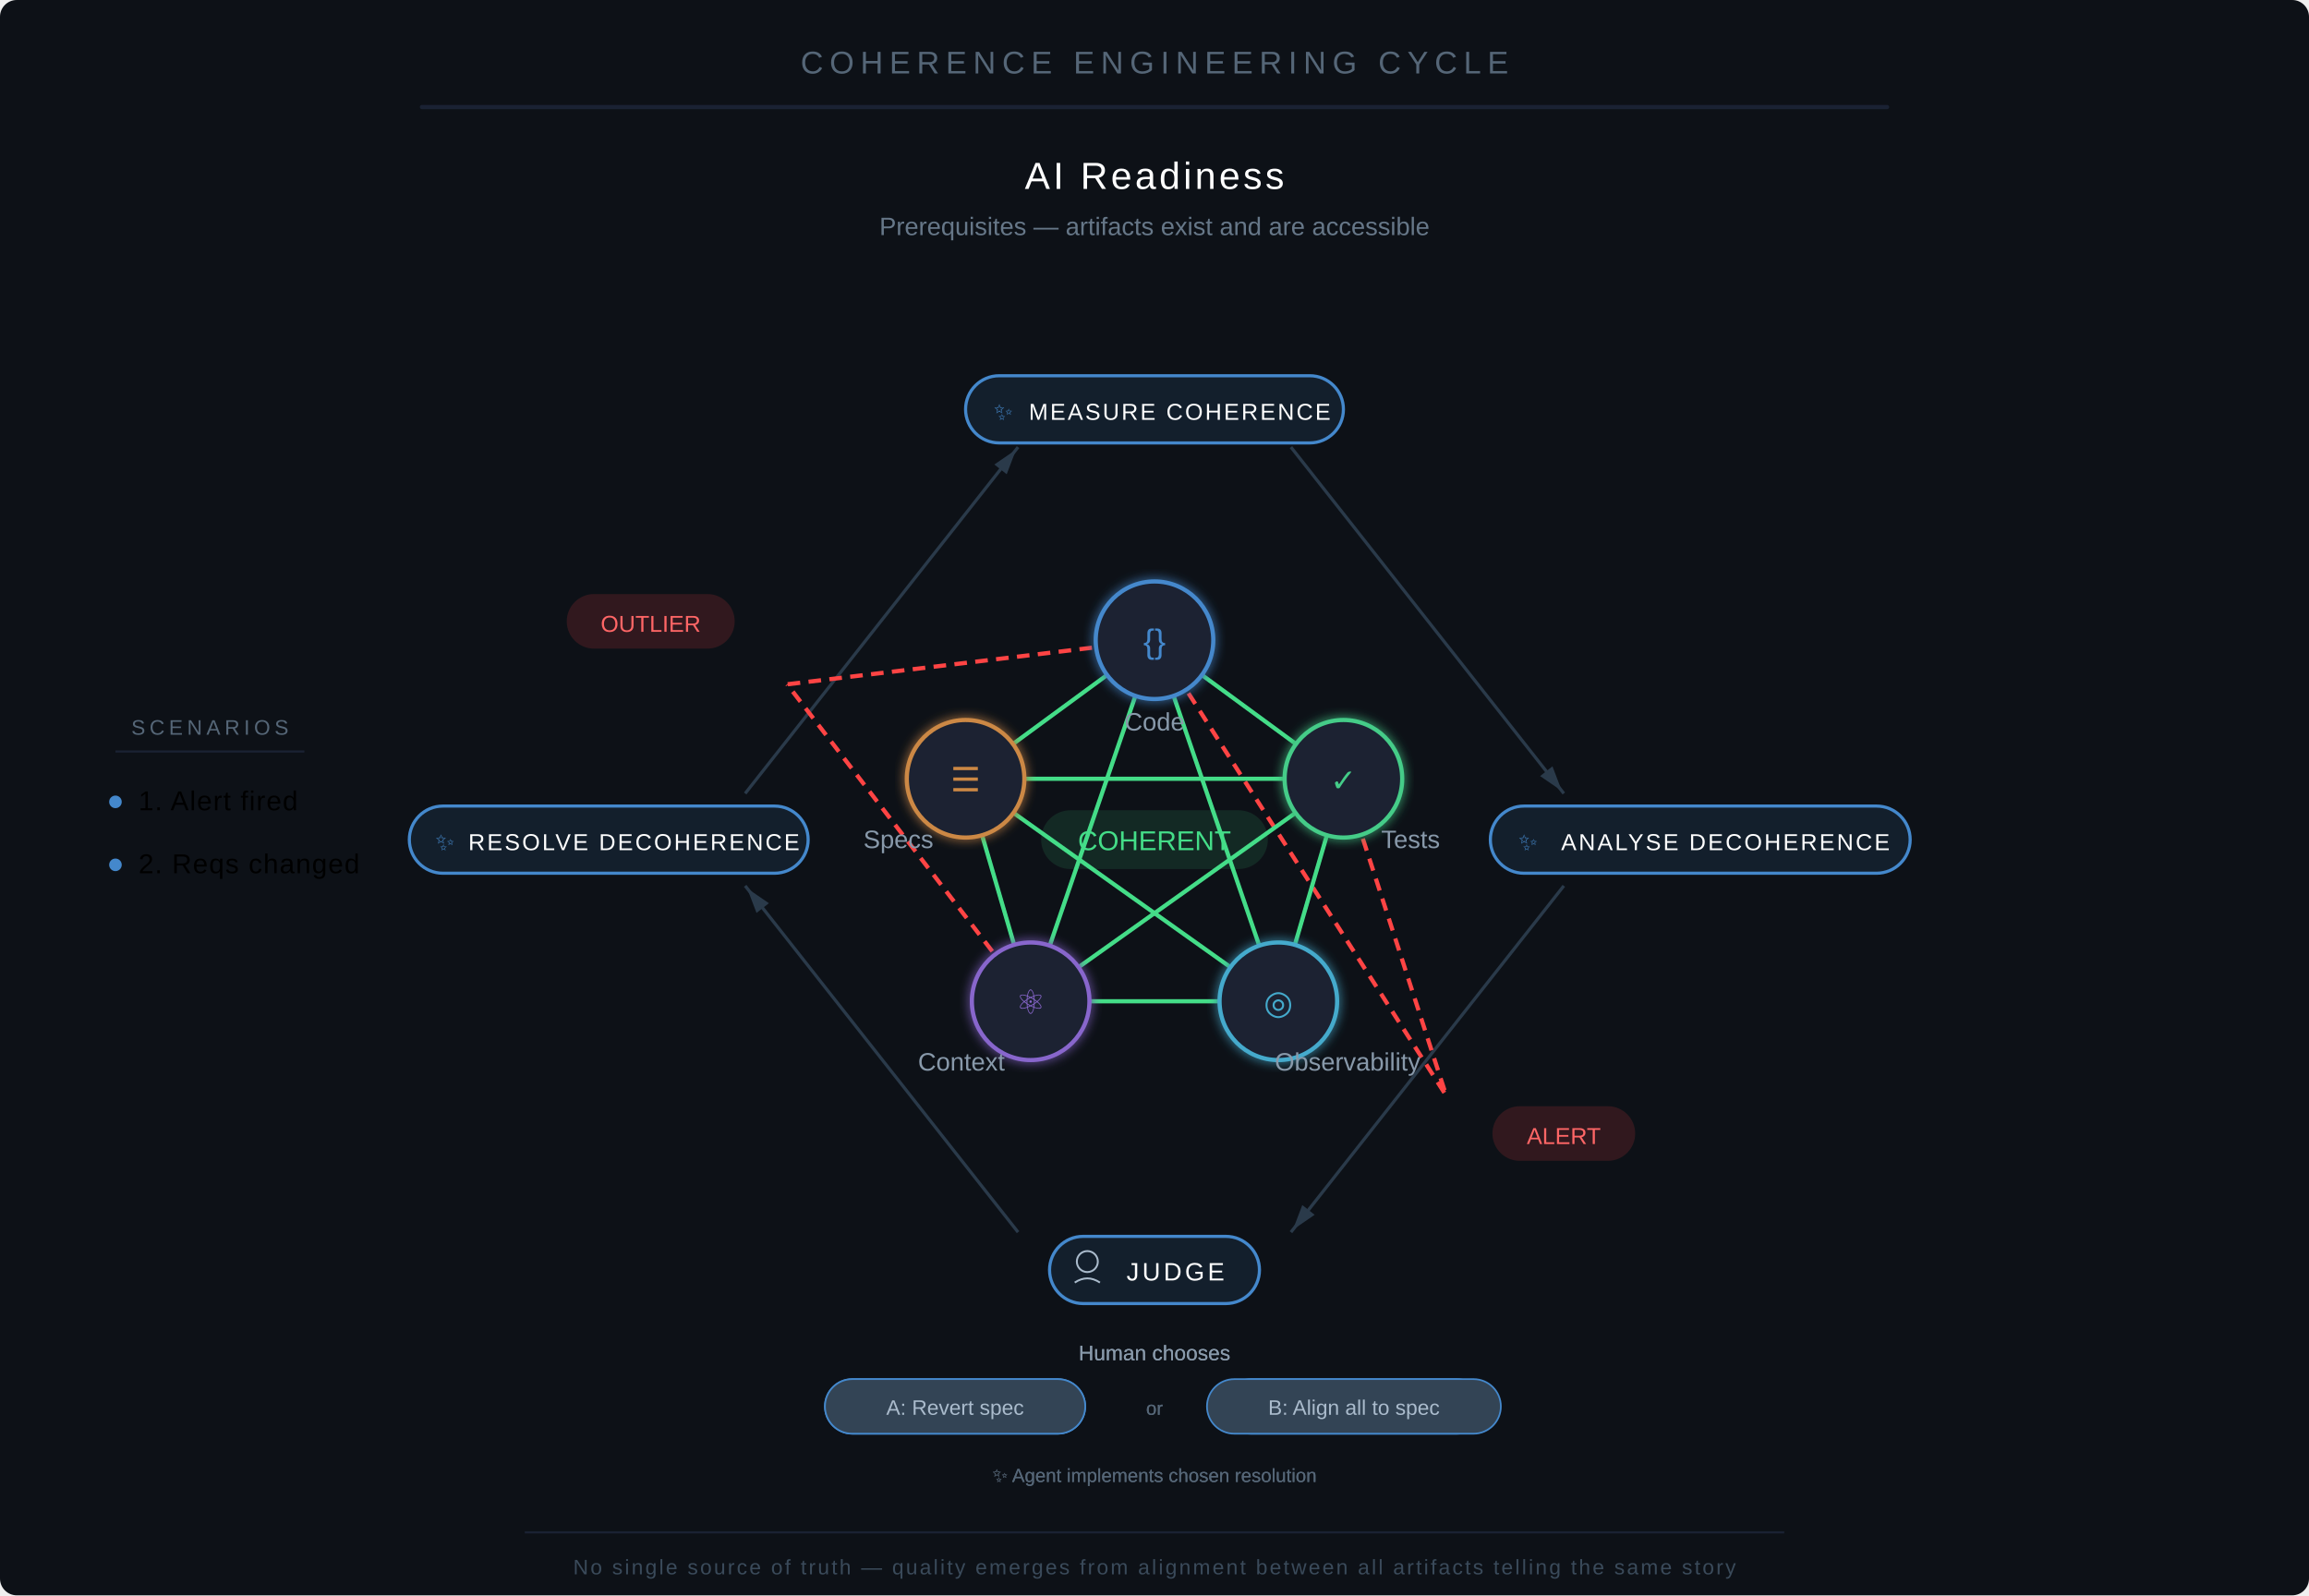
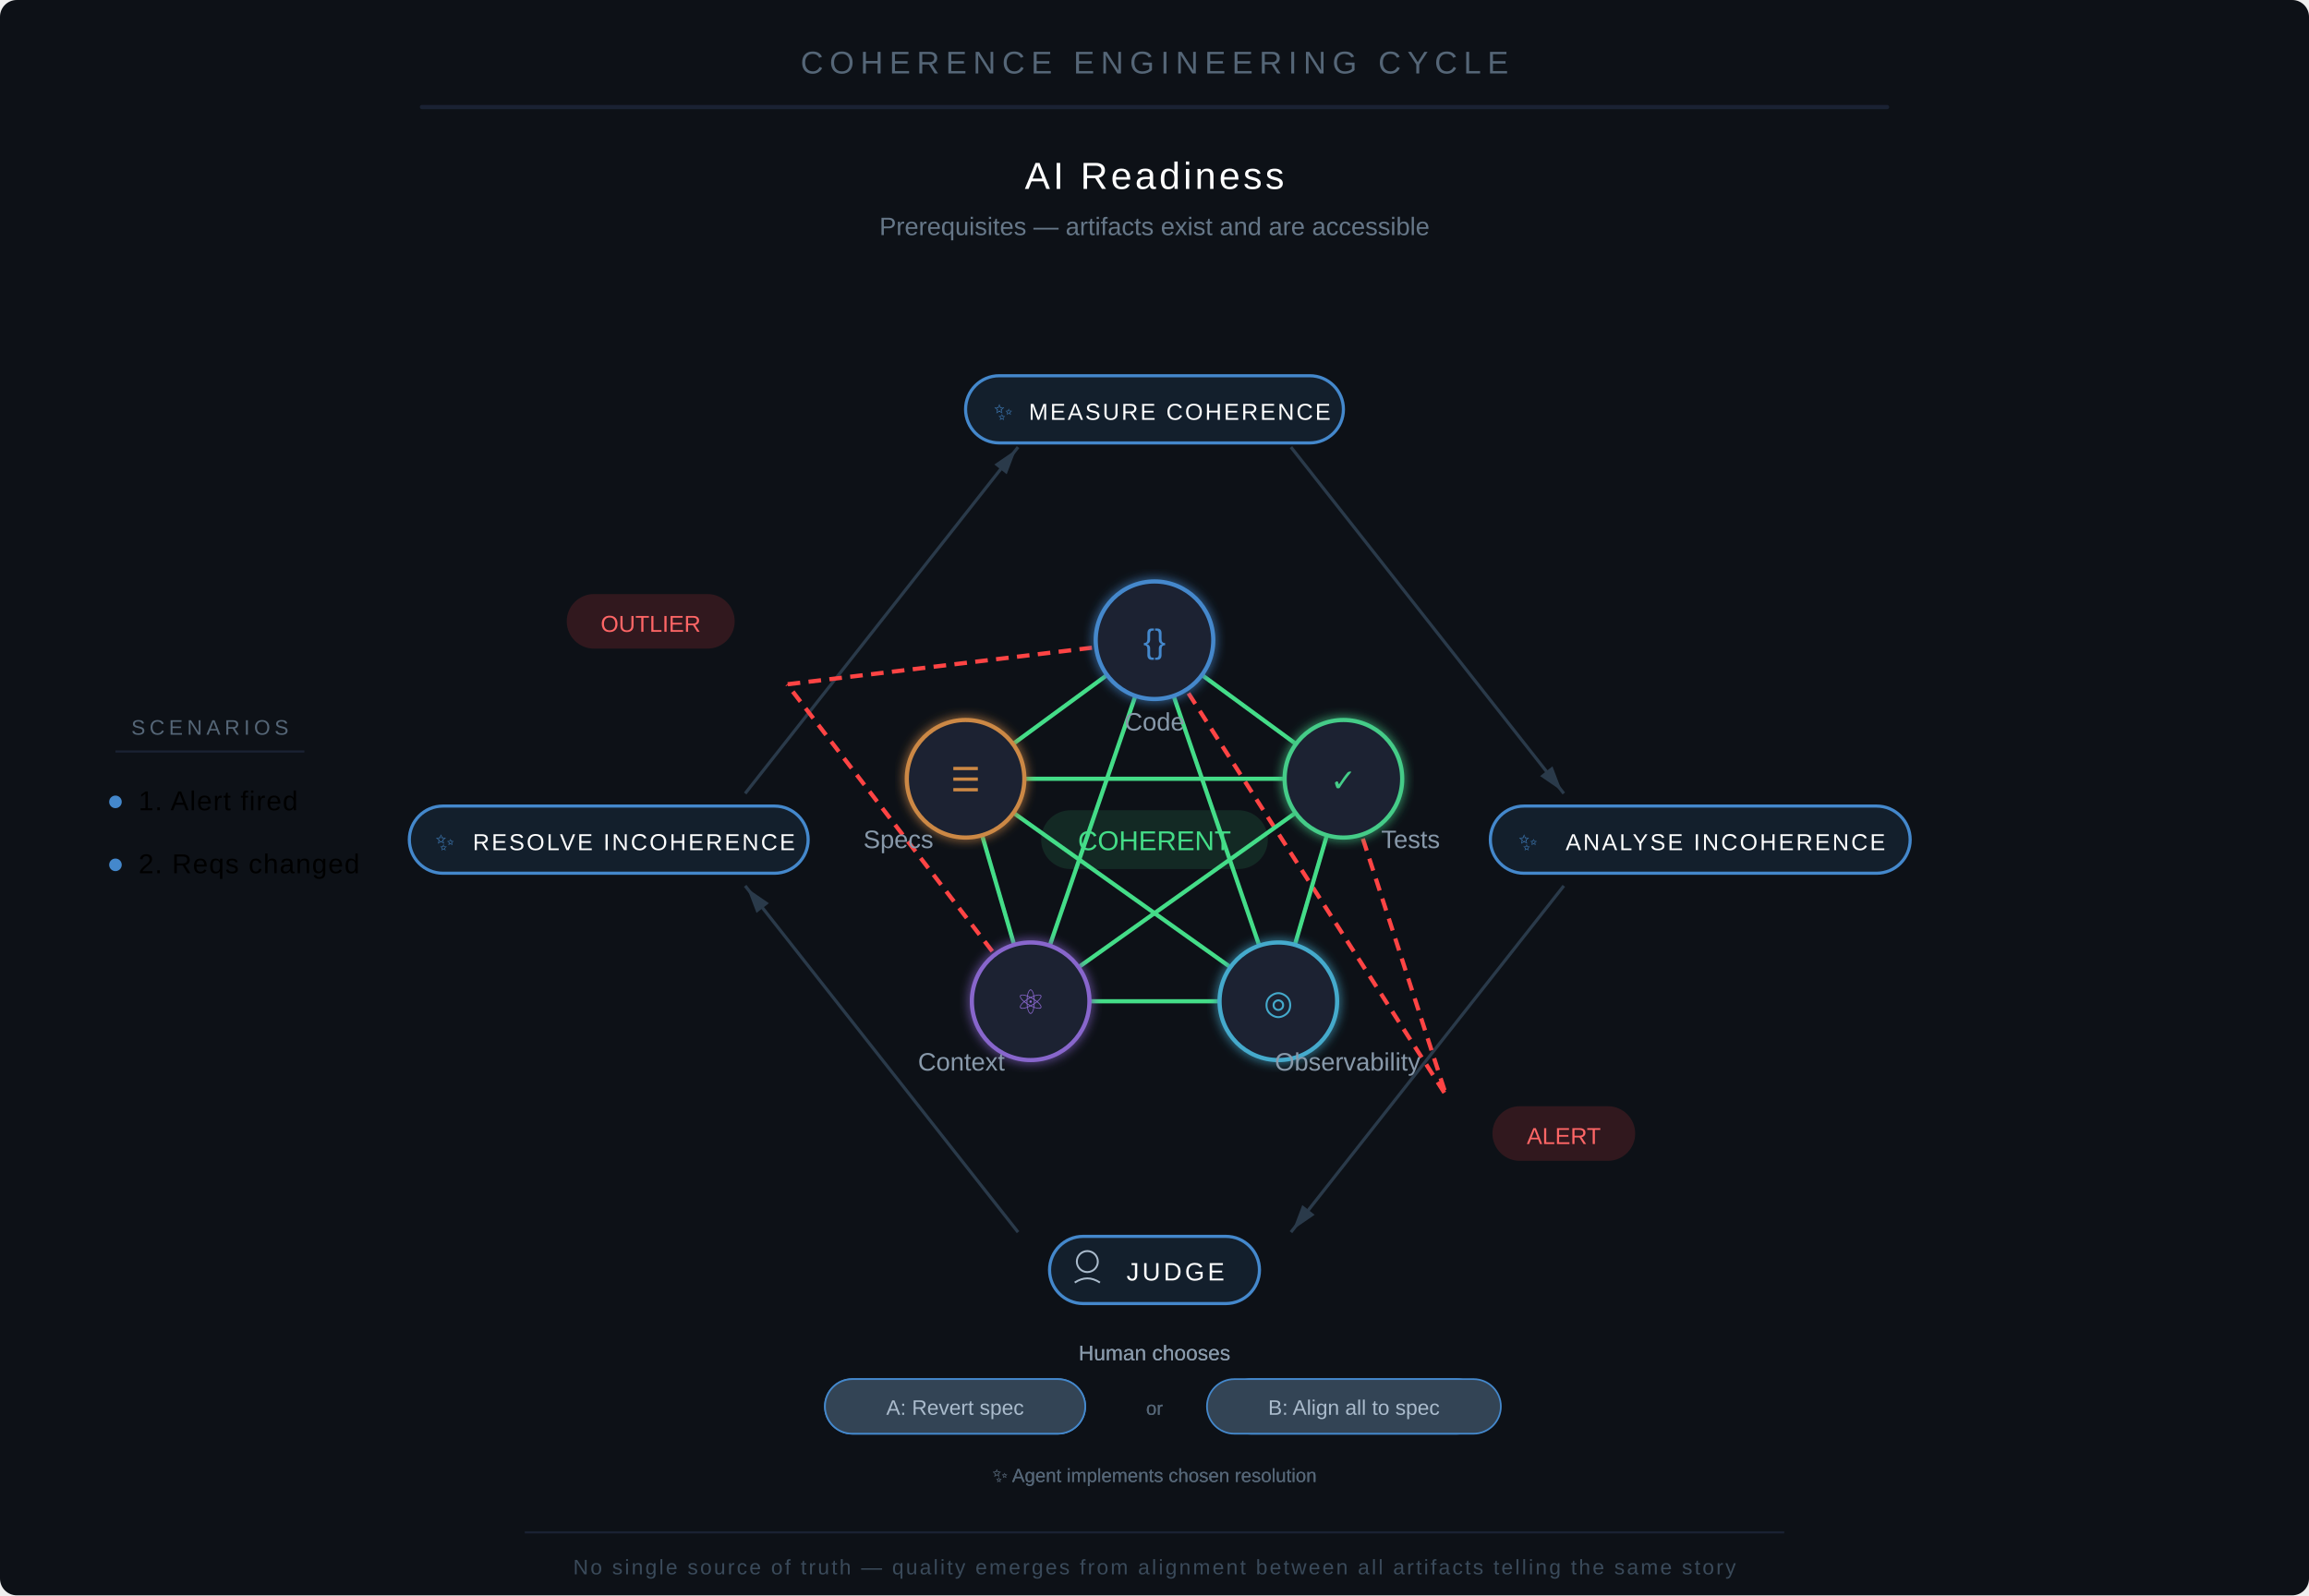
<svg xmlns="http://www.w3.org/2000/svg" viewBox="0 0 1100 760" width="1100" height="760">
  <defs>
    <filter id="glow">
      <feGaussianBlur stdDeviation="2.5" result="b" />
      <feMerge>
        <feMergeNode in="b" />
        <feMergeNode in="SourceGraphic" />
      </feMerge>
    </filter>
    <filter id="haloGlow">
      <feGaussianBlur stdDeviation="5" />
    </filter>
    <marker id="arrowDim" markerWidth="10" markerHeight="7" refX="9" refY="3.5" orient="auto">
      <path d="M0,1 L8,3.5 L0,6" fill="#2a3a4a" />
    </marker>
    <marker id="arrowEntry" markerWidth="10" markerHeight="7" refX="9" refY="3.5" orient="auto">
      <path d="M0,1 L8,3.5 L0,6" fill="#4488cc" />
    </marker>
    <marker id="arrowBlue" markerWidth="8" markerHeight="6" refX="8" refY="3" orient="auto">
      <path d="M0,0 L8,3 L0,6" fill="none" stroke="#66aadd" stroke-width="1" />
    </marker>
  </defs>
  <style>
    /* 48s loop — two scenarios, each 24s
-        Scenario 1 (0-24s): Observability decoherence (alert fired)
+        Scenario 1 (0-24s): Observability incoherence (alert fired)
       Scenario 2 (24-48s): Spec changed (new requirements)

       Phase timing per scenario:
       AI Readiness  0-3s / 24-27s     (0-6.25% / 50-56.25%)
       Measure       3-7s / 27-31s     (6.25-14.6% / 56.25-64.6%)
       Detect        7-12s / 31-36s    (14.6-25% / 64.6-75%)
       Resolve       12-17s / 36-41s   (25-35.4% / 75-85.4%)
       Implement     17-21s / 41-45s   (35.4-43.75% / 85.4-93.75%)
       Pause         21-24s / 45-48s   (43.75-50% / 93.75-100%) */

    text{font-family:'Helvetica Neue',Arial,sans-serif}
    .node-circle{fill:#1a2233;stroke-width:2}
    .node-label{font-size:12px;fill:#8899aa;text-anchor:middle;font-weight:400}
    .node-icon{text-anchor:middle;font-weight:400}
    .path-label{font-size:11px;fill:#aabbcc;text-anchor:middle}

    /* ---- AI READINESS (entry, shows at start of each scenario) ---- */
    @keyframes aiEntry{
      0%{opacity:0}1%{opacity:0}2.5%{opacity:1}5%{opacity:1}6.25%{opacity:0}
      49%{opacity:0}50%{opacity:0}52.5%{opacity:1}55%{opacity:1}56.25%{opacity:0}
      100%{opacity:0}}
    #ai-readiness{animation:aiEntry 48s infinite}
    @keyframes entryArrow{
      0%{opacity:0}4%{opacity:0}5.5%{opacity:0.8}6.5%{opacity:0.2}7%{opacity:0}
      54%{opacity:0}55.5%{opacity:0.8}56.5%{opacity:0.2}57%{opacity:0}
      100%{opacity:0}}
    #entry-arrow{animation:entryArrow 48s infinite}

    /* ---- NODE APPEARANCES (fade in once, stay visible) ---- */
    @keyframes n1{0%{opacity:0}1%{opacity:0}2.5%{opacity:1}100%{opacity:1}}
    @keyframes n2{0%{opacity:0}1.5%{opacity:0}3%{opacity:1}100%{opacity:1}}
    @keyframes n3{0%{opacity:0}2%{opacity:0}3.5%{opacity:1}100%{opacity:1}}
    @keyframes n4{0%{opacity:0}2.5%{opacity:0}4%{opacity:1}100%{opacity:1}}
    @keyframes n5{0%{opacity:0}3%{opacity:0}4.5%{opacity:1}100%{opacity:1}}
    #node-code{animation:n1 48s infinite}#node-tests{animation:n2 48s infinite}
    #node-obs{animation:n3 48s infinite}#node-context{animation:n4 48s infinite}
    #node-specs-g{animation:n5 48s infinite}

    /* ---- CYCLE BADGES (bright when active, dim otherwise — twice per loop) ---- */
    @keyframes bMeasure{
      0%{opacity:0.3}
      6.25%{opacity:0.3}8%{opacity:1}13%{opacity:1}14.6%{opacity:0.3}
      56.25%{opacity:0.3}58%{opacity:1}63%{opacity:1}64.6%{opacity:0.3}
      100%{opacity:0.3}}
    @keyframes bDetect{
      0%{opacity:0.3}
      14.6%{opacity:0.3}16%{opacity:1}23%{opacity:1}25%{opacity:0.3}
      64.6%{opacity:0.3}66%{opacity:1}73%{opacity:1}75%{opacity:0.3}
      100%{opacity:0.3}}
    @keyframes bResolve{
      0%{opacity:0.3}
      25%{opacity:0.3}27%{opacity:1}33%{opacity:1}35.4%{opacity:0.3}
      75%{opacity:0.3}77%{opacity:1}83%{opacity:1}85.4%{opacity:0.3}
      100%{opacity:0.3}}
    @keyframes bImplement{
      0%{opacity:0.3}
      35.4%{opacity:0.3}37%{opacity:1}42%{opacity:1}43.75%{opacity:0.3}
      85.4%{opacity:0.3}87%{opacity:1}92%{opacity:1}93.75%{opacity:0.3}
      100%{opacity:0.3}}
    #badge-measure{animation:bMeasure 48s infinite}
    #badge-detect{animation:bDetect 48s infinite}
    #badge-resolve{animation:bResolve 48s infinite}
    #badge-implement{animation:bImplement 48s infinite}

    /* Badge halos */
    @keyframes bhMeasure{
      0%{opacity:0}
      6.25%{opacity:0}8%{opacity:0.4}13%{opacity:0.4}14.6%{opacity:0}
      56.25%{opacity:0}58%{opacity:0.4}63%{opacity:0.4}64.6%{opacity:0}
      100%{opacity:0}}
    @keyframes bhDetect{
      0%{opacity:0}
      14.6%{opacity:0}16%{opacity:0.4}23%{opacity:0.4}25%{opacity:0}
      64.6%{opacity:0}66%{opacity:0.4}73%{opacity:0.4}75%{opacity:0}
      100%{opacity:0}}
    @keyframes bhResolve{
      0%{opacity:0}
      25%{opacity:0}27%{opacity:0.4}33%{opacity:0.4}35.4%{opacity:0}
      75%{opacity:0}77%{opacity:0.4}83%{opacity:0.4}85.4%{opacity:0}
      100%{opacity:0}}
    @keyframes bhImplement{
      0%{opacity:0}
      35.4%{opacity:0}37%{opacity:0.4}42%{opacity:0.4}43.75%{opacity:0}
      85.4%{opacity:0}87%{opacity:0.4}92%{opacity:0.4}93.75%{opacity:0}
      100%{opacity:0}}
    #halo-measure{animation:bhMeasure 48s infinite}
    #halo-detect{animation:bhDetect 48s infinite}
    #halo-resolve{animation:bhResolve 48s infinite}
    #halo-implement{animation:bhImplement 48s infinite}

    /* ---- OBS DRIFT + STROKE (Scenario 1: drifts out 14.6-20%, stays out while AI
       fixes Code/Tests/Specs, returns 39-41% as alert clears) ---- */
    @keyframes obsDrift{
      0%{transform:translate(0,0)}14.6%{transform:translate(0,0)}
      20%{transform:translate(80px,45px)}39%{transform:translate(80px,45px)}
      41%{transform:translate(0,0)}100%{transform:translate(0,0)}}
    #obs-drift{animation:obsDrift 48s infinite ease-in-out}
    @keyframes obsStroke{
      0%{stroke:#44aacc}
      14.6%{stroke:#44aacc}16%{stroke:#ff4444}25%{stroke:#ff4444}
      27%{stroke:#44aacc}
      39%{stroke:#44aacc}41%{stroke:#44dd88}43.75%{stroke:#44dd88}
      46%{stroke:#44aacc}100%{stroke:#44aacc}}
    #obs-circle{animation:obsStroke 48s infinite}

    /* ---- SPECS DRIFT + STROKE (Scenario 2: drifts out 64.6-70%, stays out while AI
       aligns Code/Tests/Obs/Context, returns 89-91% as alignment completes) ---- */
    @keyframes specsDrift{
      0%{transform:translate(0,0)}64.6%{transform:translate(0,0)}
      70%{transform:translate(-85px,-45px)}89%{transform:translate(-85px,-45px)}
      91%{transform:translate(0,0)}100%{transform:translate(0,0)}}
    #specs-drift{animation:specsDrift 48s infinite ease-in-out}
    @keyframes specsStroke{
      0%{stroke:#cc8844}
      64.6%{stroke:#cc8844}66%{stroke:#ff4444}75%{stroke:#ff4444}
      77%{stroke:#cc8844}
      89%{stroke:#cc8844}91%{stroke:#44dd88}93.75%{stroke:#44dd88}
      96%{stroke:#cc8844}100%{stroke:#cc8844}}
    #specs-circle{animation:specsStroke 48s infinite}

    /* ---- MEASUREMENT (both scenarios) ---- */
    @keyframes connMeasure{
      0%{opacity:0}
      7.5%{opacity:0}9%{opacity:0.6}13%{opacity:0.6}14.6%{opacity:0}
      57.5%{opacity:0}59%{opacity:0.6}63%{opacity:0.6}64.6%{opacity:0}
      100%{opacity:0}}
    @keyframes dashPulse{to{stroke-dashoffset:-20}}
    .conn-measure{stroke:#4488cc;stroke-width:1.5;fill:none;stroke-dasharray:6 4;
      animation:connMeasure 48s infinite,dashPulse 0.8s linear infinite}

-     /* ---- DECOHERENCE SC1: Obs drifts (14.6-25%) ---- */
-     @keyframes decoherenceShow1{
+     /* ---- INCOHERENCE SC1: Obs drifts (14.6-25%) ---- */
+     @keyframes incoherenceShow1{
      0%{opacity:0}16%{opacity:0}17%{opacity:1}23%{opacity:1}25%{opacity:0}100%{opacity:0}}
-     #decoherence-sc1{animation:decoherenceShow1 48s infinite}
- 
-     /* ---- DECOHERENCE SC2: Specs drifts (64.6-75%) ---- */
-     @keyframes decoherenceShow2{
+     #incoherence-sc1{animation:incoherenceShow1 48s infinite}
+ 
+     /* ---- INCOHERENCE SC2: Specs drifts (64.6-75%) ---- */
+     @keyframes incoherenceShow2{
      0%{opacity:0}66%{opacity:0}67%{opacity:1}73%{opacity:1}75%{opacity:0}100%{opacity:0}}
-     #decoherence-sc2{animation:decoherenceShow2 48s infinite}
+     #incoherence-sc2{animation:incoherenceShow2 48s infinite}

    .conn-red{stroke:#ff4444;stroke-width:2;fill:none;stroke-dasharray:6 4;animation:dashPulse 0.5s linear infinite}
    .conn-ok{stroke:#4488cc;stroke-width:1.5;fill:none;opacity:0.25}
    @keyframes outlierPulse{0%,100%{opacity:0.6}50%{opacity:1}}
    .outlier-badge{animation:outlierPulse 1.2s ease-in-out infinite}

    /* ---- RESOLUTION SC1 (25-35.4%) ---- */
    @keyframes resolutionShow1{
      0%{opacity:0}26%{opacity:0}27%{opacity:1}34%{opacity:1}35.4%{opacity:0}100%{opacity:0}}
    #resolution-sc1{animation:resolutionShow1 48s infinite}

    /* ---- RESOLUTION SC2 (75-85.4%) ---- */
    @keyframes resolutionShow2{
      0%{opacity:0}76%{opacity:0}77%{opacity:1}84%{opacity:1}85.4%{opacity:0}100%{opacity:0}}
    #resolution-sc2{animation:resolutionShow2 48s infinite}

    /* ---- IMPLEMENT (both scenarios — green connections appear after outlier returns) ---- */
    @keyframes implementShow{
      0%{opacity:0}
      40.5%{opacity:0}41.5%{opacity:1}42.5%{opacity:1}43.75%{opacity:0}
      90.5%{opacity:0}91.5%{opacity:1}92.5%{opacity:1}93.75%{opacity:0}
      100%{opacity:0}}
    #implement-group{animation:implementShow 48s infinite}
    .conn-green{stroke:#44dd88;stroke-width:2;fill:none}
    @keyframes badgeGlow{0%,100%{opacity:0.8}50%{opacity:1}}
    .coherent-badge{animation:badgeGlow 1.5s ease-in-out infinite}

    /* ---- HANDOFF DOT (Resolve → Implement after pill selection) ---- */
    @keyframes handoffMove{
      0%{transform:translate(550px,605px);opacity:0}
      33%{transform:translate(550px,605px);opacity:0}
      33.5%{transform:translate(550px,605px);opacity:0.9}
      36%{transform:translate(290px,400px);opacity:0.9}
      36.5%{transform:translate(290px,400px);opacity:0}
      83%{transform:translate(550px,605px);opacity:0}
      83.5%{transform:translate(550px,605px);opacity:0.9}
      86%{transform:translate(290px,400px);opacity:0.9}
      86.5%{transform:translate(290px,400px);opacity:0}
      100%{transform:translate(290px,400px);opacity:0}}
    #handoff-dot{animation:handoffMove 48s infinite ease-in-out}

    /* ---- AI WORKING SPARKLES (visible while node returns during implement) ---- */
    @keyframes aiWorking1{
      0%{opacity:0}36%{opacity:0}36.5%{opacity:1}39.5%{opacity:1}40.5%{opacity:0}100%{opacity:0}}
    @keyframes aiWorking2{
      0%{opacity:0}86%{opacity:0}86.5%{opacity:1}89.5%{opacity:1}90.5%{opacity:0}100%{opacity:0}}
    #ai-working-sc1{animation:aiWorking1 48s infinite}
    #ai-working-sc2{animation:aiWorking2 48s infinite}
    @keyframes sparkle{0%,100%{opacity:0.4}50%{opacity:1}}
    .ai-spark{animation:sparkle 0.7s ease-in-out infinite}

    /* ---- SCENARIO LIST ---- */
    @keyframes sc1Highlight{
      0%{fill:#ffffff}43.75%{fill:#ffffff}46%{fill:#445566}93.75%{fill:#445566}96%{fill:#ffffff}100%{fill:#ffffff}}
    @keyframes sc2Highlight{
      0%{fill:#445566}43.75%{fill:#445566}46%{fill:#ffffff}93.75%{fill:#ffffff}96%{fill:#445566}100%{fill:#445566}}
    #sc1-label{animation:sc1Highlight 48s infinite}
    #sc2-label{animation:sc2Highlight 48s infinite}
    @keyframes sc1Dot{
      0%{opacity:1}43.75%{opacity:1}46%{opacity:0}93.75%{opacity:0}96%{opacity:1}100%{opacity:1}}
    @keyframes sc2Dot{
      0%{opacity:0}43.75%{opacity:0}46%{opacity:1}93.75%{opacity:1}96%{opacity:0}100%{opacity:0}}
    #sc1-dot{animation:sc1Dot 48s infinite}
    #sc2-dot{animation:sc2Dot 48s infinite}

    /* ---- PILL SELECTION (human picks option B) ---- */
    /* SC1: resolve visible 27-34%, selection fires at ~30% */
    @keyframes pillADim1{
      0%{opacity:1}29.5%{opacity:1}30.5%{opacity:0.3}34%{opacity:0.3}35%{opacity:1}100%{opacity:1}}
    @keyframes pillBRect1{
      0%{stroke:#4488cc;fill:#334455}29.5%{stroke:#4488cc;fill:#334455}
      30.5%{stroke:#44ddaa;fill:#1a3344}34%{stroke:#44ddaa;fill:#1a3344}
      35%{stroke:#4488cc;fill:#334455}100%{stroke:#4488cc;fill:#334455}}
    @keyframes pillBText1{
      0%{fill:#aabbcc}29.5%{fill:#aabbcc}30.5%{fill:#ffffff}34%{fill:#ffffff}
      35%{fill:#aabbcc}100%{fill:#aabbcc}}
    #sc1-pill-a{animation:pillADim1 48s infinite}
    #sc1-rect-b{animation:pillBRect1 48s infinite}
    #sc1-text-b{animation:pillBText1 48s infinite}

    /* SC2: resolve visible 77-84%, selection fires at ~80% */
    @keyframes pillADim2{
      0%{opacity:1}79.5%{opacity:1}80.5%{opacity:0.3}84%{opacity:0.3}85%{opacity:1}100%{opacity:1}}
    @keyframes pillBRect2{
      0%{stroke:#4488cc;fill:#334455}79.5%{stroke:#4488cc;fill:#334455}
      80.5%{stroke:#44ddaa;fill:#1a3344}84%{stroke:#44ddaa;fill:#1a3344}
      85%{stroke:#4488cc;fill:#334455}100%{stroke:#4488cc;fill:#334455}}
    @keyframes pillBText2{
      0%{fill:#aabbcc}79.5%{fill:#aabbcc}80.5%{fill:#ffffff}84%{fill:#ffffff}
      85%{fill:#aabbcc}100%{fill:#aabbcc}}
    #sc2-pill-a{animation:pillADim2 48s infinite}
    #sc2-rect-b{animation:pillBRect2 48s infinite}
    #sc2-text-b{animation:pillBText2 48s infinite}
  </style>
  <rect width="1100" height="760" fill="#0d1117" rx="8" />
  <text x="550" y="35" font-size="15" fill="#556677" text-anchor="middle" font-weight="300" letter-spacing="3">COHERENCE ENGINEERING CYCLE</text>
  <rect x="200" y="50" width="700" height="2" rx="1" fill="#1a2233" />
  <rect x="200" y="50" width="0" height="2" rx="1" fill="#4488cc" opacity="0.6">
    <animate attributeName="width" values="0;700;700;0;700;700" keyTimes="0;0.438;0.49;0.5;0.938;1" dur="48s" repeatCount="indefinite" />
  </rect>
  <text x="100" y="350" font-size="10" fill="#556677" text-anchor="middle" font-weight="500" letter-spacing="2">SCENARIOS</text>
  <line x1="55" y1="358" x2="145" y2="358" stroke="#1a2233" stroke-width="1" />
  <circle id="sc1-dot" cx="55" cy="382" r="3" fill="#4488cc" />
  <text id="sc1-label" x="66" y="386" font-size="13" font-weight="400" letter-spacing="0.5">1. Alert fired</text>
  <circle id="sc2-dot" cx="55" cy="412" r="3" fill="#4488cc" />
  <text id="sc2-label" x="66" y="416" font-size="13" font-weight="400" letter-spacing="0.5">2. Reqs changed</text>
  <g id="ai-readiness">
    <text x="550" y="90" font-size="18" fill="#ffffff" text-anchor="middle" font-weight="300" letter-spacing="1.5">AI Readiness</text>
    <text x="550" y="112" font-size="12" fill="#667788" text-anchor="middle" font-weight="300">Prerequisites — artifacts exist and are accessible</text>
  </g>
  <line id="entry-arrow" x1="550" y1="125" x2="550" y2="172" stroke="#4488cc" stroke-width="1.5" marker-end="url(#arrowEntry)" opacity="0" />
  <line x1="615" y1="213" x2="745" y2="378" stroke="#2a3a4a" stroke-width="1.5" marker-end="url(#arrowDim)" />
  <line x1="745" y1="422" x2="615" y2="587" stroke="#2a3a4a" stroke-width="1.5" marker-end="url(#arrowDim)" />
  <line x1="485" y1="587" x2="355" y2="422" stroke="#2a3a4a" stroke-width="1.5" marker-end="url(#arrowDim)" />
  <line x1="355" y1="378" x2="485" y2="213" stroke="#2a3a4a" stroke-width="1.5" marker-end="url(#arrowDim)" />
  <ellipse id="halo-measure" cx="550" cy="195" rx="100" ry="22" fill="#4488cc" opacity="0" filter="url(#haloGlow)" />
  <ellipse id="halo-detect" cx="810" cy="400" rx="105" ry="22" fill="#4488cc" opacity="0" filter="url(#haloGlow)" />
  <ellipse id="halo-resolve" cx="550" cy="605" rx="60" ry="22" fill="#4488cc" opacity="0" filter="url(#haloGlow)" />
  <ellipse id="halo-implement" cx="290" cy="400" rx="100" ry="22" fill="#4488cc" opacity="0" filter="url(#haloGlow)" />
  <g id="badge-measure" transform="translate(550,195)">
    <rect x="-90" y="-16" width="180" height="32" rx="16" fill="#4488cc" fill-opacity="0.12" stroke="#4488cc" stroke-width="1.5" />
    <text x="-72" y="5" font-size="11" fill="#4488cc" text-anchor="middle">✨</text>
    <text x="12" y="5" font-size="11" fill="#fff" text-anchor="middle" font-weight="500" letter-spacing="1">MEASURE COHERENCE</text>
  </g>
  <g id="badge-detect" transform="translate(810,400)">
    <rect x="-100" y="-16" width="200" height="32" rx="16" fill="#4488cc" fill-opacity="0.12" stroke="#4488cc" stroke-width="1.5" />
    <text x="-82" y="5" font-size="11" fill="#4488cc" text-anchor="middle">✨</text>
-     <text x="12" y="5" font-size="11" fill="#fff" text-anchor="middle" font-weight="500" letter-spacing="1">ANALYSE DECOHERENCE</text>
+     <text x="12" y="5" font-size="11" fill="#fff" text-anchor="middle" font-weight="500" letter-spacing="1">ANALYSE INCOHERENCE</text>
  </g>
  <g id="badge-resolve" transform="translate(550,605)">
    <rect x="-50" y="-16" width="100" height="32" rx="16" fill="#4488cc" fill-opacity="0.12" stroke="#4488cc" stroke-width="1.5" />
    <circle cx="-32" cy="-4" r="5" fill="none" stroke="#aabbcc" stroke-width="0.9" />
    <path d="M-38,6 Q-32,2 -26,6" fill="none" stroke="#aabbcc" stroke-width="0.9" />
    <text x="10" y="5" font-size="12" fill="#fff" text-anchor="middle" font-weight="500" letter-spacing="1.5">JUDGE</text>
  </g>
  <g id="badge-implement" transform="translate(290,400)">
    <rect x="-95" y="-16" width="190" height="32" rx="16" fill="#4488cc" fill-opacity="0.12" stroke="#4488cc" stroke-width="1.5" />
    <text x="-78" y="5" font-size="11" fill="#4488cc" text-anchor="middle">✨</text>
-     <text x="12" y="5" font-size="11" fill="#fff" text-anchor="middle" font-weight="500" letter-spacing="1">RESOLVE DECOHERENCE</text>
+     <text x="12" y="5" font-size="11" fill="#fff" text-anchor="middle" font-weight="500" letter-spacing="1">RESOLVE INCOHERENCE</text>
  </g>
  <line x1="550" y1="305" x2="640" y2="371" class="conn-measure" />
  <line x1="550" y1="305" x2="609" y2="477" class="conn-measure" />
  <line x1="550" y1="305" x2="491" y2="477" class="conn-measure" />
  <line x1="550" y1="305" x2="460" y2="371" class="conn-measure" />
  <line x1="640" y1="371" x2="609" y2="477" class="conn-measure" />
  <line x1="640" y1="371" x2="491" y2="477" class="conn-measure" />
  <line x1="640" y1="371" x2="460" y2="371" class="conn-measure" />
  <line x1="609" y1="477" x2="491" y2="477" class="conn-measure" />
  <line x1="609" y1="477" x2="460" y2="371" class="conn-measure" />
  <line x1="491" y1="477" x2="460" y2="371" class="conn-measure" />
-   <g id="decoherence-sc1">
+   <g id="incoherence-sc1">
    <line x1="550" y1="305" x2="689" y2="522" class="conn-red" />
    <line x1="640" y1="371" x2="689" y2="522" class="conn-red" />
    <line x1="550" y1="305" x2="640" y2="371" class="conn-ok" />
    <line x1="550" y1="305" x2="460" y2="371" class="conn-ok" />
    <line x1="460" y1="371" x2="491" y2="477" class="conn-ok" />
    <g class="outlier-badge" transform="translate(745,540)">
      <rect x="-34" y="-13" width="68" height="26" rx="13" fill="#ff4444" fill-opacity="0.15" />
      <text x="0" y="5" font-size="11" fill="#ff6666" text-anchor="middle" font-weight="500">ALERT</text>
    </g>
  </g>
-   <g id="decoherence-sc2">
+   <g id="incoherence-sc2">
    <line x1="550" y1="305" x2="375" y2="326" class="conn-red" />
    <line x1="491" y1="477" x2="375" y2="326" class="conn-red" />
    <line x1="550" y1="305" x2="640" y2="371" class="conn-ok" />
    <line x1="640" y1="371" x2="609" y2="477" class="conn-ok" />
    <line x1="609" y1="477" x2="491" y2="477" class="conn-ok" />
    <g class="outlier-badge" transform="translate(310,296)">
      <rect x="-40" y="-13" width="80" height="26" rx="13" fill="#ff4444" fill-opacity="0.15" />
      <text x="0" y="5" font-size="11" fill="#ff6666" text-anchor="middle" font-weight="500">OUTLIER</text>
    </g>
  </g>
  <circle id="handoff-dot" r="5" fill="#4488cc" filter="url(#glow)" opacity="0" />
  <g id="implement-group">
    <line x1="550" y1="305" x2="640" y2="371" class="conn-green" />
    <line x1="550" y1="305" x2="609" y2="477" class="conn-green" />
    <line x1="550" y1="305" x2="491" y2="477" class="conn-green" />
    <line x1="550" y1="305" x2="460" y2="371" class="conn-green" />
    <line x1="640" y1="371" x2="609" y2="477" class="conn-green" />
    <line x1="640" y1="371" x2="491" y2="477" class="conn-green" />
    <line x1="640" y1="371" x2="460" y2="371" class="conn-green" />
    <line x1="609" y1="477" x2="491" y2="477" class="conn-green" />
    <line x1="609" y1="477" x2="460" y2="371" class="conn-green" />
    <line x1="491" y1="477" x2="460" y2="371" class="conn-green" />
    <g class="coherent-badge" transform="translate(550,400)">
      <rect x="-54" y="-14" width="108" height="28" rx="14" fill="#44dd88" fill-opacity="0.12" />
      <text x="0" y="5" font-size="13" fill="#44dd88" text-anchor="middle" font-weight="400">COHERENT</text>
    </g>
  </g>
  <g id="node-code">
    <circle cx="550" cy="305" r="28" class="node-circle" stroke="#4488cc" filter="url(#glow)" />
    <text x="550" y="311" class="node-icon" font-size="16" fill="#4488cc">{}</text>
    <text x="550" y="348" class="node-label">Code</text>
  </g>
  <g id="node-tests">
    <circle cx="640" cy="371" r="28" class="node-circle" stroke="#44cc88" filter="url(#glow)" />
    <text x="640" y="377" class="node-icon" font-size="15" fill="#44cc88">✓</text>
    <text x="672" y="404" class="node-label" text-anchor="start">Tests</text>
  </g>
  <g id="obs-drift">
    <g id="node-obs">
      <circle id="obs-circle" cx="609" cy="477" r="28" class="node-circle" stroke="#44aacc" filter="url(#glow)" />
      <text x="609" y="483" class="node-icon" font-size="16" fill="#44aacc">◎</text>
      <text x="642" y="510" class="node-label" text-anchor="start">Observability</text>
    </g>
  </g>
  <g id="node-context">
    <circle cx="491" cy="477" r="28" class="node-circle" stroke="#8866cc" filter="url(#glow)" />
    <text x="491" y="483" class="node-icon" font-size="16" fill="#8866cc">⚛</text>
    <text x="458" y="510" class="node-label" text-anchor="end">Context</text>
  </g>
  <g id="specs-drift">
    <g id="node-specs-g">
      <circle id="specs-circle" cx="460" cy="371" r="28" class="node-circle" stroke="#cc8844" filter="url(#glow)" />
      <text x="460" y="377" class="node-icon" font-size="16" fill="#cc8844">☰</text>
      <text x="428" y="404" class="node-label" text-anchor="end">Specs</text>
    </g>
  </g>
  <g id="ai-working-sc1" opacity="0">
    <text class="ai-spark" x="565" y="290" font-size="11" fill="#4488cc" text-anchor="middle">✨</text>
    <text class="ai-spark" x="658" y="358" font-size="9" fill="#66aadd" text-anchor="middle" style="animation-delay:0.25s">✨</text>
    <text class="ai-spark" x="443" y="358" font-size="10" fill="#4488cc" text-anchor="middle" style="animation-delay:0.5s">✨</text>
  </g>
  <g id="ai-working-sc2" opacity="0">
    <text class="ai-spark" x="565" y="290" font-size="11" fill="#4488cc" text-anchor="middle">✨</text>
    <text class="ai-spark" x="658" y="358" font-size="9" fill="#66aadd" text-anchor="middle" style="animation-delay:0.2s">✨</text>
    <text class="ai-spark" x="626" y="462" font-size="10" fill="#4488cc" text-anchor="middle" style="animation-delay:0.4s">✨</text>
    <text class="ai-spark" x="474" y="462" font-size="9" fill="#66aadd" text-anchor="middle" style="animation-delay:0.6s">✨</text>
  </g>
  <g id="resolution-sc1">
    <text x="550" y="648" font-size="10" fill="#8899aa" text-anchor="middle">Human chooses</text>
    <g id="sc1-pill-a" transform="translate(455,670)">
      <rect x="-62" y="-13" width="124" height="26" rx="13" fill="#334455" stroke="#4488cc" stroke-width="0.8" />
      <text x="0" y="4" font-size="10" fill="#aabbcc" text-anchor="middle">A: Disable alert</text>
    </g>
    <text x="550" y="674" font-size="9" fill="#556677" text-anchor="middle">or</text>
    <g id="sc1-pill-b" transform="translate(645,670)">
      <rect id="sc1-rect-b" x="-62" y="-13" width="124" height="26" rx="13" fill="#334455" stroke="#4488cc" stroke-width="0.8" />
      <text id="sc1-text-b" x="0" y="4" font-size="10" fill="#aabbcc" text-anchor="middle">B: Fix edge case</text>
    </g>
    <text x="550" y="706" font-size="9" fill="#556677" text-anchor="middle">✨ Agent implements chosen resolution</text>
  </g>
  <g id="resolution-sc2">
    <text x="550" y="648" font-size="10" fill="#8899aa" text-anchor="middle">Human chooses</text>
    <g id="sc2-pill-a" transform="translate(455,670)">
      <rect x="-62" y="-13" width="124" height="26" rx="13" fill="#334455" stroke="#4488cc" stroke-width="0.8" />
      <text x="0" y="4" font-size="10" fill="#aabbcc" text-anchor="middle">A: Revert spec</text>
    </g>
    <text x="550" y="674" font-size="9" fill="#556677" text-anchor="middle">or</text>
    <g id="sc2-pill-b" transform="translate(645,670)">
      <rect id="sc2-rect-b" x="-70" y="-13" width="140" height="26" rx="13" fill="#334455" stroke="#4488cc" stroke-width="0.8" />
      <text id="sc2-text-b" x="0" y="4" font-size="10" fill="#aabbcc" text-anchor="middle">B: Align all to spec</text>
    </g>
    <text x="550" y="706" font-size="9" fill="#556677" text-anchor="middle">✨ Agent implements chosen resolution</text>
  </g>
  <line x1="250" y1="730" x2="850" y2="730" stroke="#1a2233" stroke-width="1" />
  <text x="550" y="750" font-size="10" fill="#3a4a5a" text-anchor="middle" letter-spacing="1">
    No single source of truth — quality emerges from alignment between all artifacts telling the same story
  </text>
</svg>
